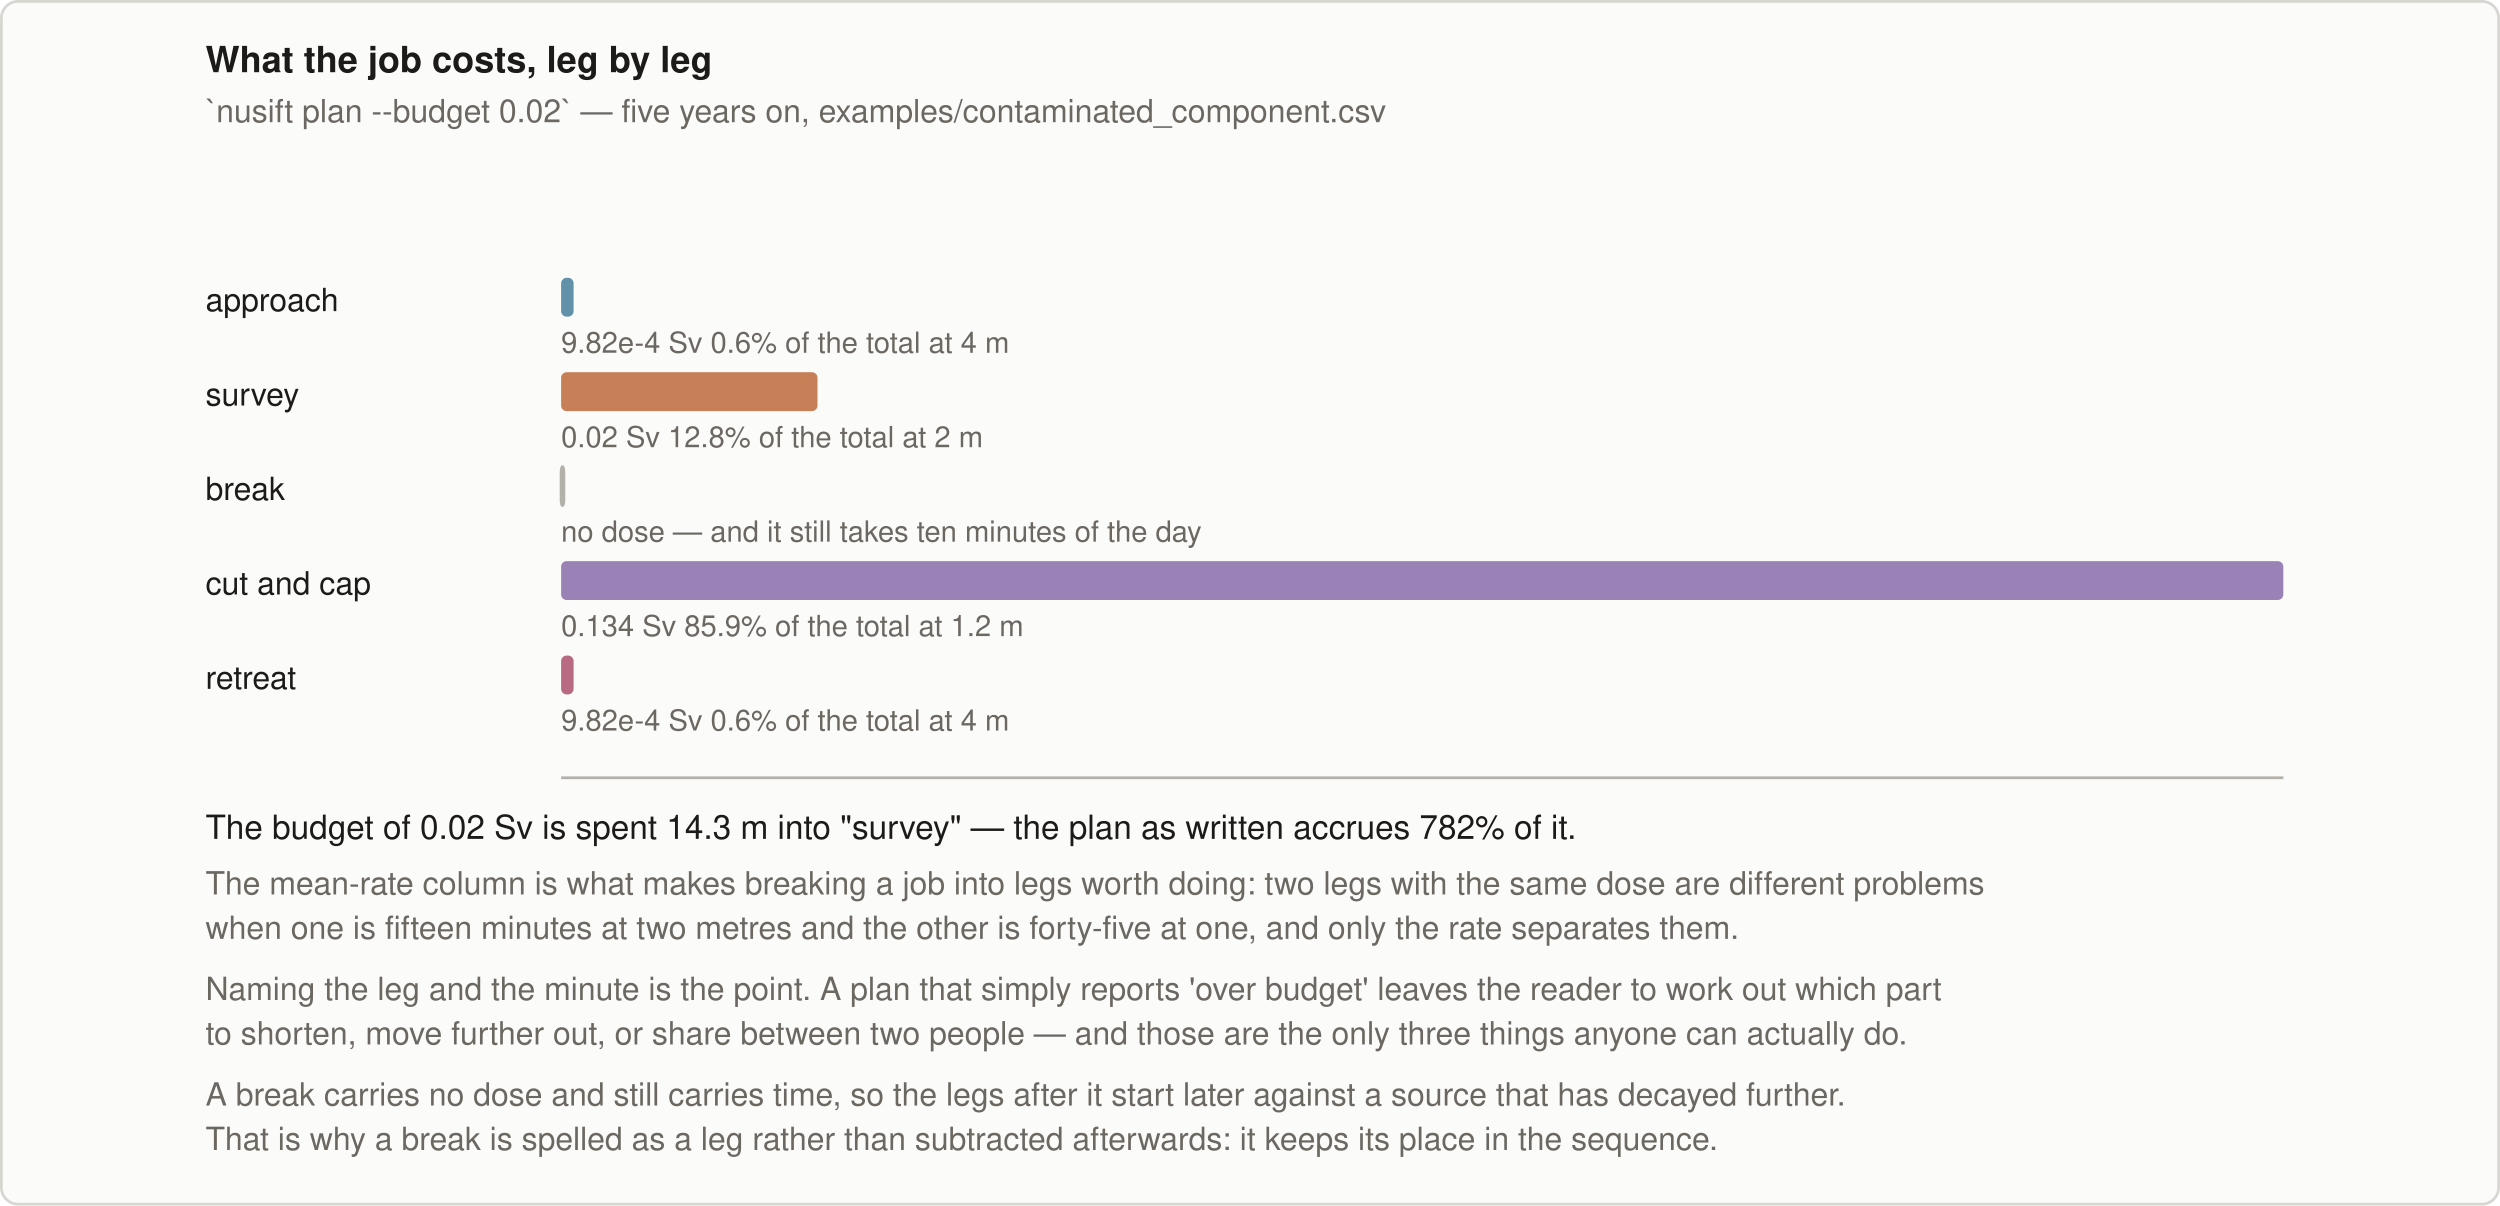
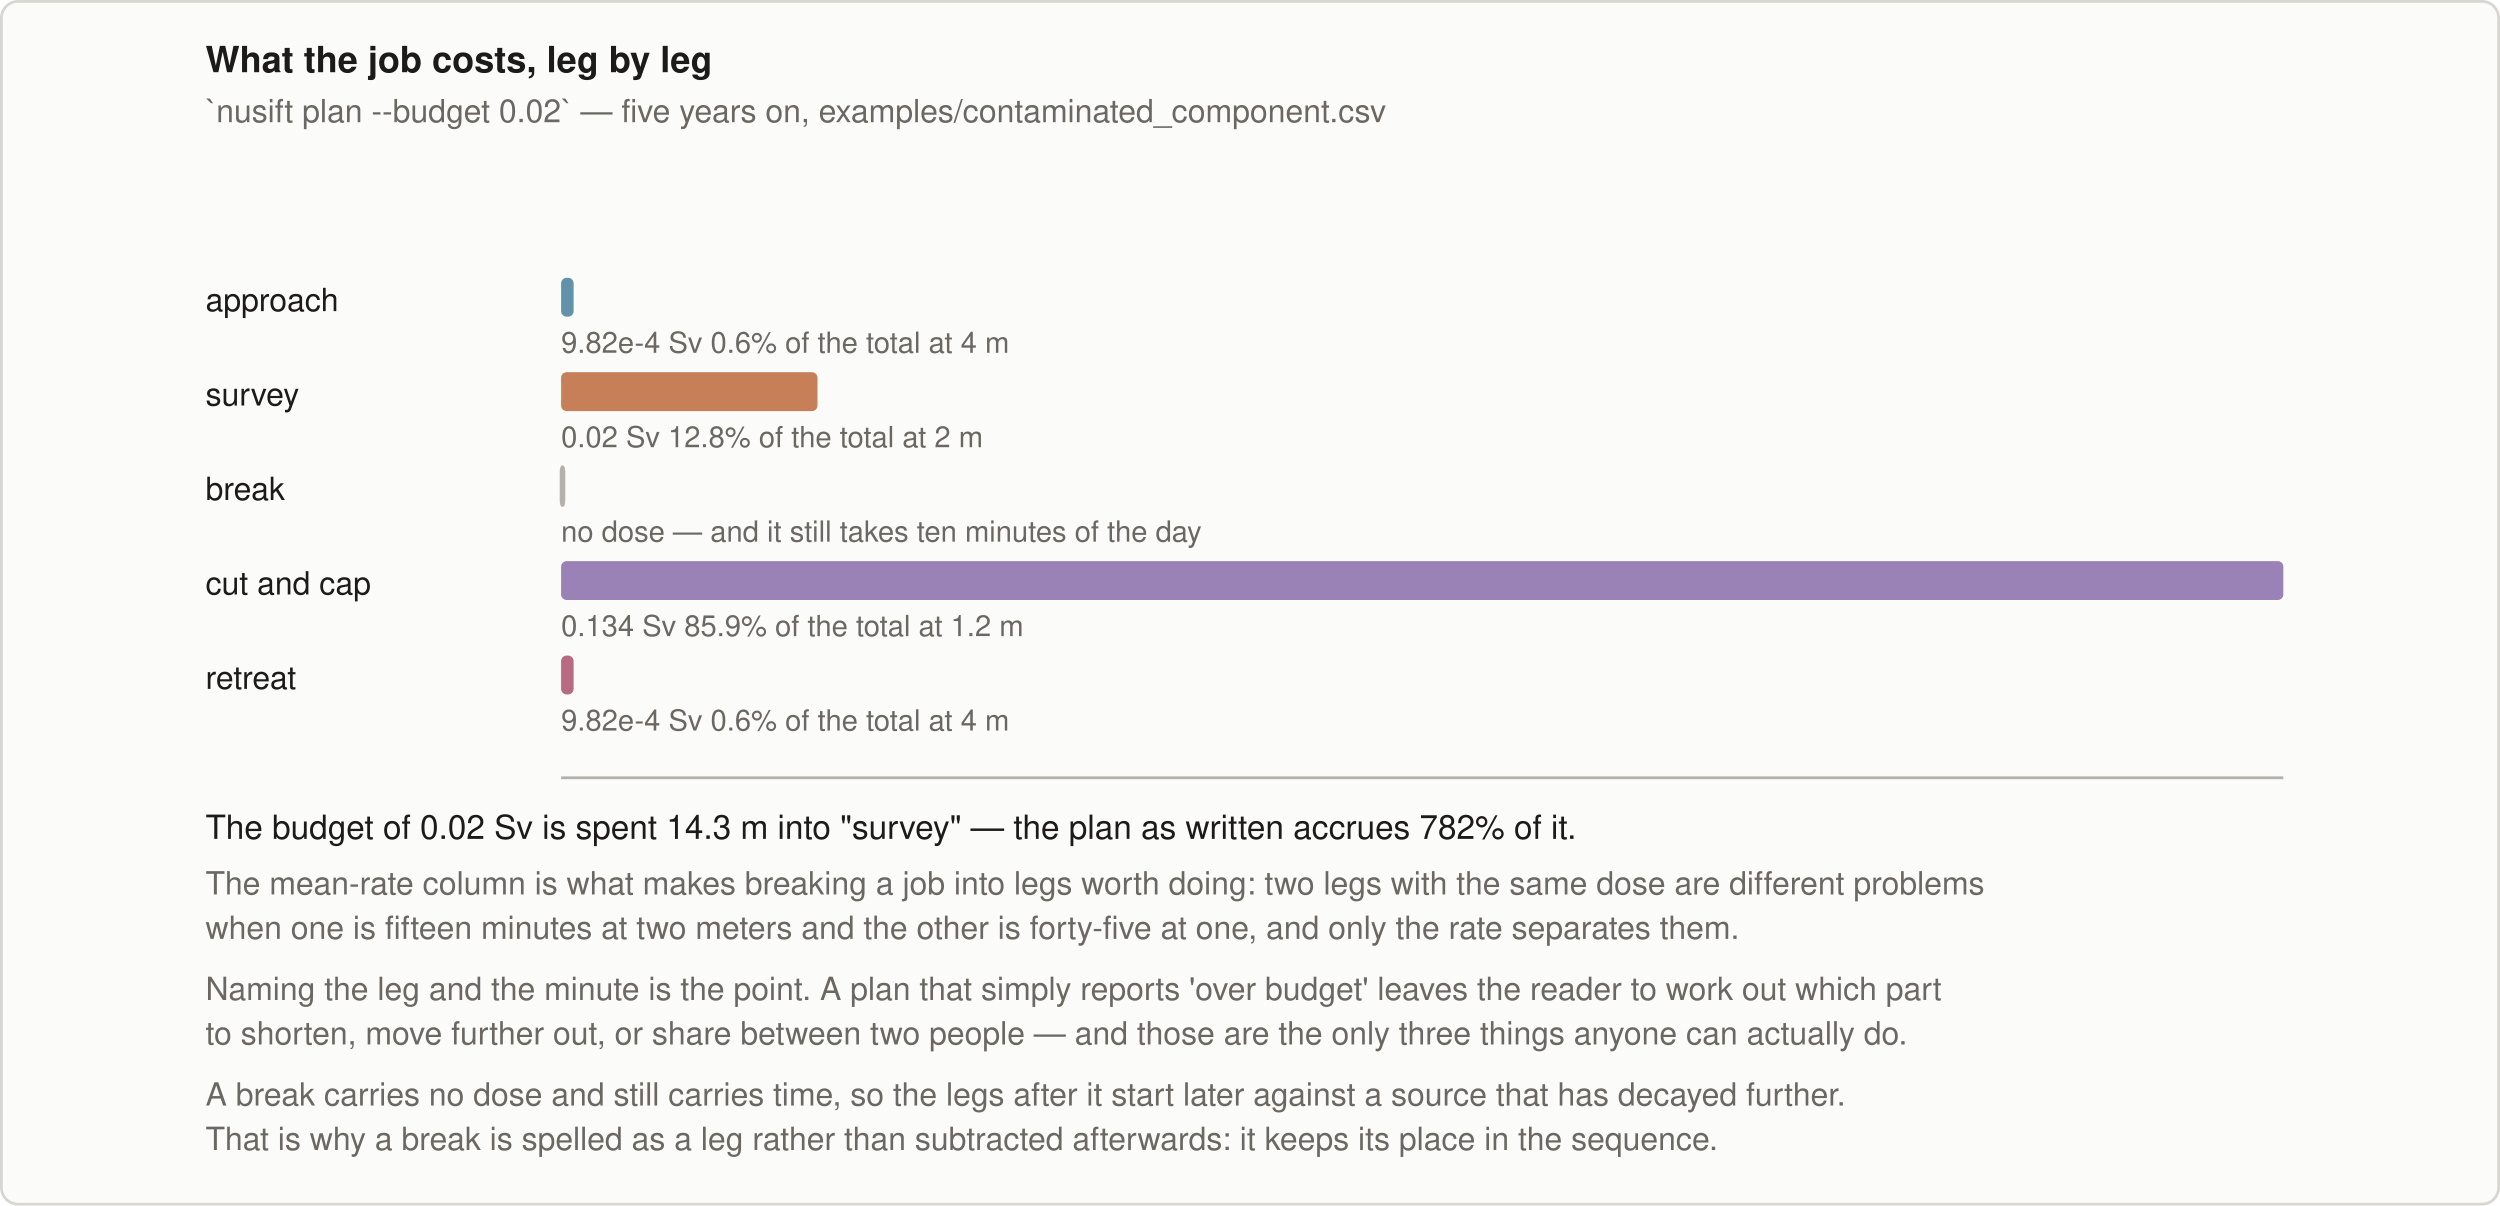
<svg xmlns="http://www.w3.org/2000/svg" viewBox="0 0 900 434" width="900" height="434" role="img" aria-label="A job costed leg by leg against a dose budget">
  <style>
  .bg     { fill: #fbfbfa; stroke: #d8d6d1; }
  .ink    { fill: #1c1b19; }
  .muted  { fill: #6b6862; }
  .axis   { stroke: #b4b1ab; fill: none; }
  .grid   { stroke: #e6e4df; fill: none; }
  .curve  { stroke: #2f6f8f; fill: none; }
  .fill-a { fill: #2f6f8f; }
  .fill-b { fill: #b4551f; }
  .accent { stroke: #b4551f; fill: none; }
  .warn   { fill: #b4551f; }
  .band   { fill: #b4551f; }
  .box    { fill: none; stroke: #b4b1ab; }
  .s0 { stroke: #2f6f8f; fill: none; } .t0 { fill: #2f6f8f; }
  .s1 { stroke: #b4551f; fill: none; } .t1 { fill: #b4551f; }
  .s2 { stroke: #4d7c4d; fill: none; } .t2 { fill: #4d7c4d; }
  .s3 { stroke: #7a5aa0; fill: none; } .t3 { fill: #7a5aa0; }
  .s4 { stroke: #a03a5a; fill: none; } .t4 { fill: #a03a5a; }
  .s5 { stroke: #7a6a3a; fill: none; } .t5 { fill: #7a6a3a; }
  .s6 { stroke: #3a7a7a; fill: none; } .t6 { fill: #3a7a7a; }
  .s7 { stroke: #8a5a3a; fill: none; } .t7 { fill: #8a5a3a; }
  text    { font-family: -apple-system, BlinkMacSystemFont, "Segoe UI", Helvetica, Arial, sans-serif; }
  @media (prefers-color-scheme: dark) {
    .bg     { fill: #12161c; stroke: #2b3239; }
    .ink    { fill: #e6edf3; }
    .muted  { fill: #9aa4ae; }
    .axis   { stroke: #4a545e; }
    .grid   { stroke: #232a31; }
    .curve  { stroke: #6cb6d9; }
    .fill-a { fill: #6cb6d9; }
    .fill-b { fill: #e08a4c; }
    .accent { stroke: #e08a4c; }
    .warn   { fill: #e08a4c; }
    .band   { fill: #e08a4c; }
    .box    { stroke: #4a545e; }
    .s0 { stroke: #6cb6d9; } .t0 { fill: #6cb6d9; }
    .s1 { stroke: #e08a4c; } .t1 { fill: #e08a4c; }
    .s2 { stroke: #7fbf7f; } .t2 { fill: #7fbf7f; }
    .s3 { stroke: #b49ae0; } .t3 { fill: #b49ae0; }
    .s4 { stroke: #e07f9f; } .t4 { fill: #e07f9f; }
    .s5 { stroke: #c9b56a; } .t5 { fill: #c9b56a; }
    .s6 { stroke: #6ac9c9; } .t6 { fill: #6ac9c9; }
    .s7 { stroke: #d19a72; } .t7 { fill: #d19a72; }
  }
</style>
  <rect class="bg" x="0.5" y="0.5" width="899" height="433" rx="6" />
  <text class="ink" x="74.0" y="26.0" font-size="13" text-anchor="start" font-weight="600">What the job costs, leg by leg</text>
  <text class="muted" x="74.0" y="44.0" font-size="11.5" text-anchor="start" font-weight="normal">`nusift plan --budget 0.02` — five years on, examples/contaminated_component.csv</text>
  <text class="ink" x="74.0" y="112.0" font-size="11.5" text-anchor="start" font-weight="500">approach</text>
  <rect class="t0" x="202.0" y="100.0" width="4.5" height="14.0" rx="2" fill-opacity="0.75" stroke-width="0" />
  <text class="muted" x="202.0" y="127.0" font-size="10.5" text-anchor="start" font-weight="normal">9.82e-4 Sv   0.6% of the total   at 4 m</text>
  <text class="ink" x="74.0" y="146.0" font-size="11.5" text-anchor="start" font-weight="500">survey</text>
  <rect class="t1" x="202.0" y="134.0" width="92.3" height="14.0" rx="2" fill-opacity="0.75" stroke-width="0" />
  <text class="muted" x="202.0" y="161.0" font-size="10.5" text-anchor="start" font-weight="normal">0.02 Sv   12.8% of the total   at 2 m</text>
  <text class="ink" x="74.0" y="180.0" font-size="11.5" text-anchor="start" font-weight="500">break</text>
  <rect class="box" x="202.0" y="168.0" width="1.0" height="14.0" rx="2" fill-opacity="0.0" stroke-width="1.0" />
  <text class="muted" x="202.0" y="195.0" font-size="10.5" text-anchor="start" font-weight="normal">no dose — and it still takes ten minutes of the day</text>
  <text class="ink" x="74.0" y="214.0" font-size="11.5" text-anchor="start" font-weight="500">cut and cap</text>
  <rect class="t3" x="202.0" y="202.0" width="620.0" height="14.0" rx="2" fill-opacity="0.75" stroke-width="0" />
  <text class="muted" x="202.0" y="229.0" font-size="10.5" text-anchor="start" font-weight="normal">0.134 Sv   85.9% of the total   at 1.2 m</text>
  <text class="ink" x="74.0" y="248.0" font-size="11.5" text-anchor="start" font-weight="500">retreat</text>
  <rect class="t4" x="202.0" y="236.0" width="4.5" height="14.0" rx="2" fill-opacity="0.75" stroke-width="0" />
  <text class="muted" x="202.0" y="263.0" font-size="10.5" text-anchor="start" font-weight="normal">9.82e-4 Sv   0.6% of the total   at 4 m</text>
  <line class="axis" x1="202.0" y1="280.0" x2="822.0" y2="280.0" stroke-width="1.0" />
  <text class="ink" x="74.0" y="302.0" font-size="12" text-anchor="start" font-weight="normal">The budget of 0.02 Sv is spent 14.3 m into "survey" — the plan as written accrues 782% of it.</text>
  <text class="muted" x="74.0" y="322.0" font-size="11.5" text-anchor="start" font-weight="normal">The mean-rate column is what makes breaking a job into legs worth doing: two legs with the same dose are different problems</text>
-   <text class="muted" x="74.0" y="338.0" font-size="11.5" text-anchor="start" font-weight="normal">when one is fifteen minutes at two metres and the other is forty-five at one, and only the rate separates them.</text>
+   <text class="muted" x="74.0" y="338.0" font-size="11.5" text-anchor="start" font-weight="normal">when one is fifteen minutes at two meters and the other is forty-five at one, and only the rate separates them.</text>
  <text class="muted" x="74.0" y="360.0" font-size="11.5" text-anchor="start" font-weight="normal">Naming the leg and the minute is the point. A plan that simply reports 'over budget' leaves the reader to work out which part</text>
  <text class="muted" x="74.0" y="376.0" font-size="11.5" text-anchor="start" font-weight="normal">to shorten, move further out, or share between two people — and those are the only three things anyone can actually do.</text>
  <text class="muted" x="74.0" y="398.0" font-size="11.5" text-anchor="start" font-weight="normal">A break carries no dose and still carries time, so the legs after it start later against a source that has decayed further.</text>
  <text class="muted" x="74.0" y="414.0" font-size="11.5" text-anchor="start" font-weight="normal">That is why a break is spelled as a leg rather than subtracted afterwards: it keeps its place in the sequence.</text>
</svg>
